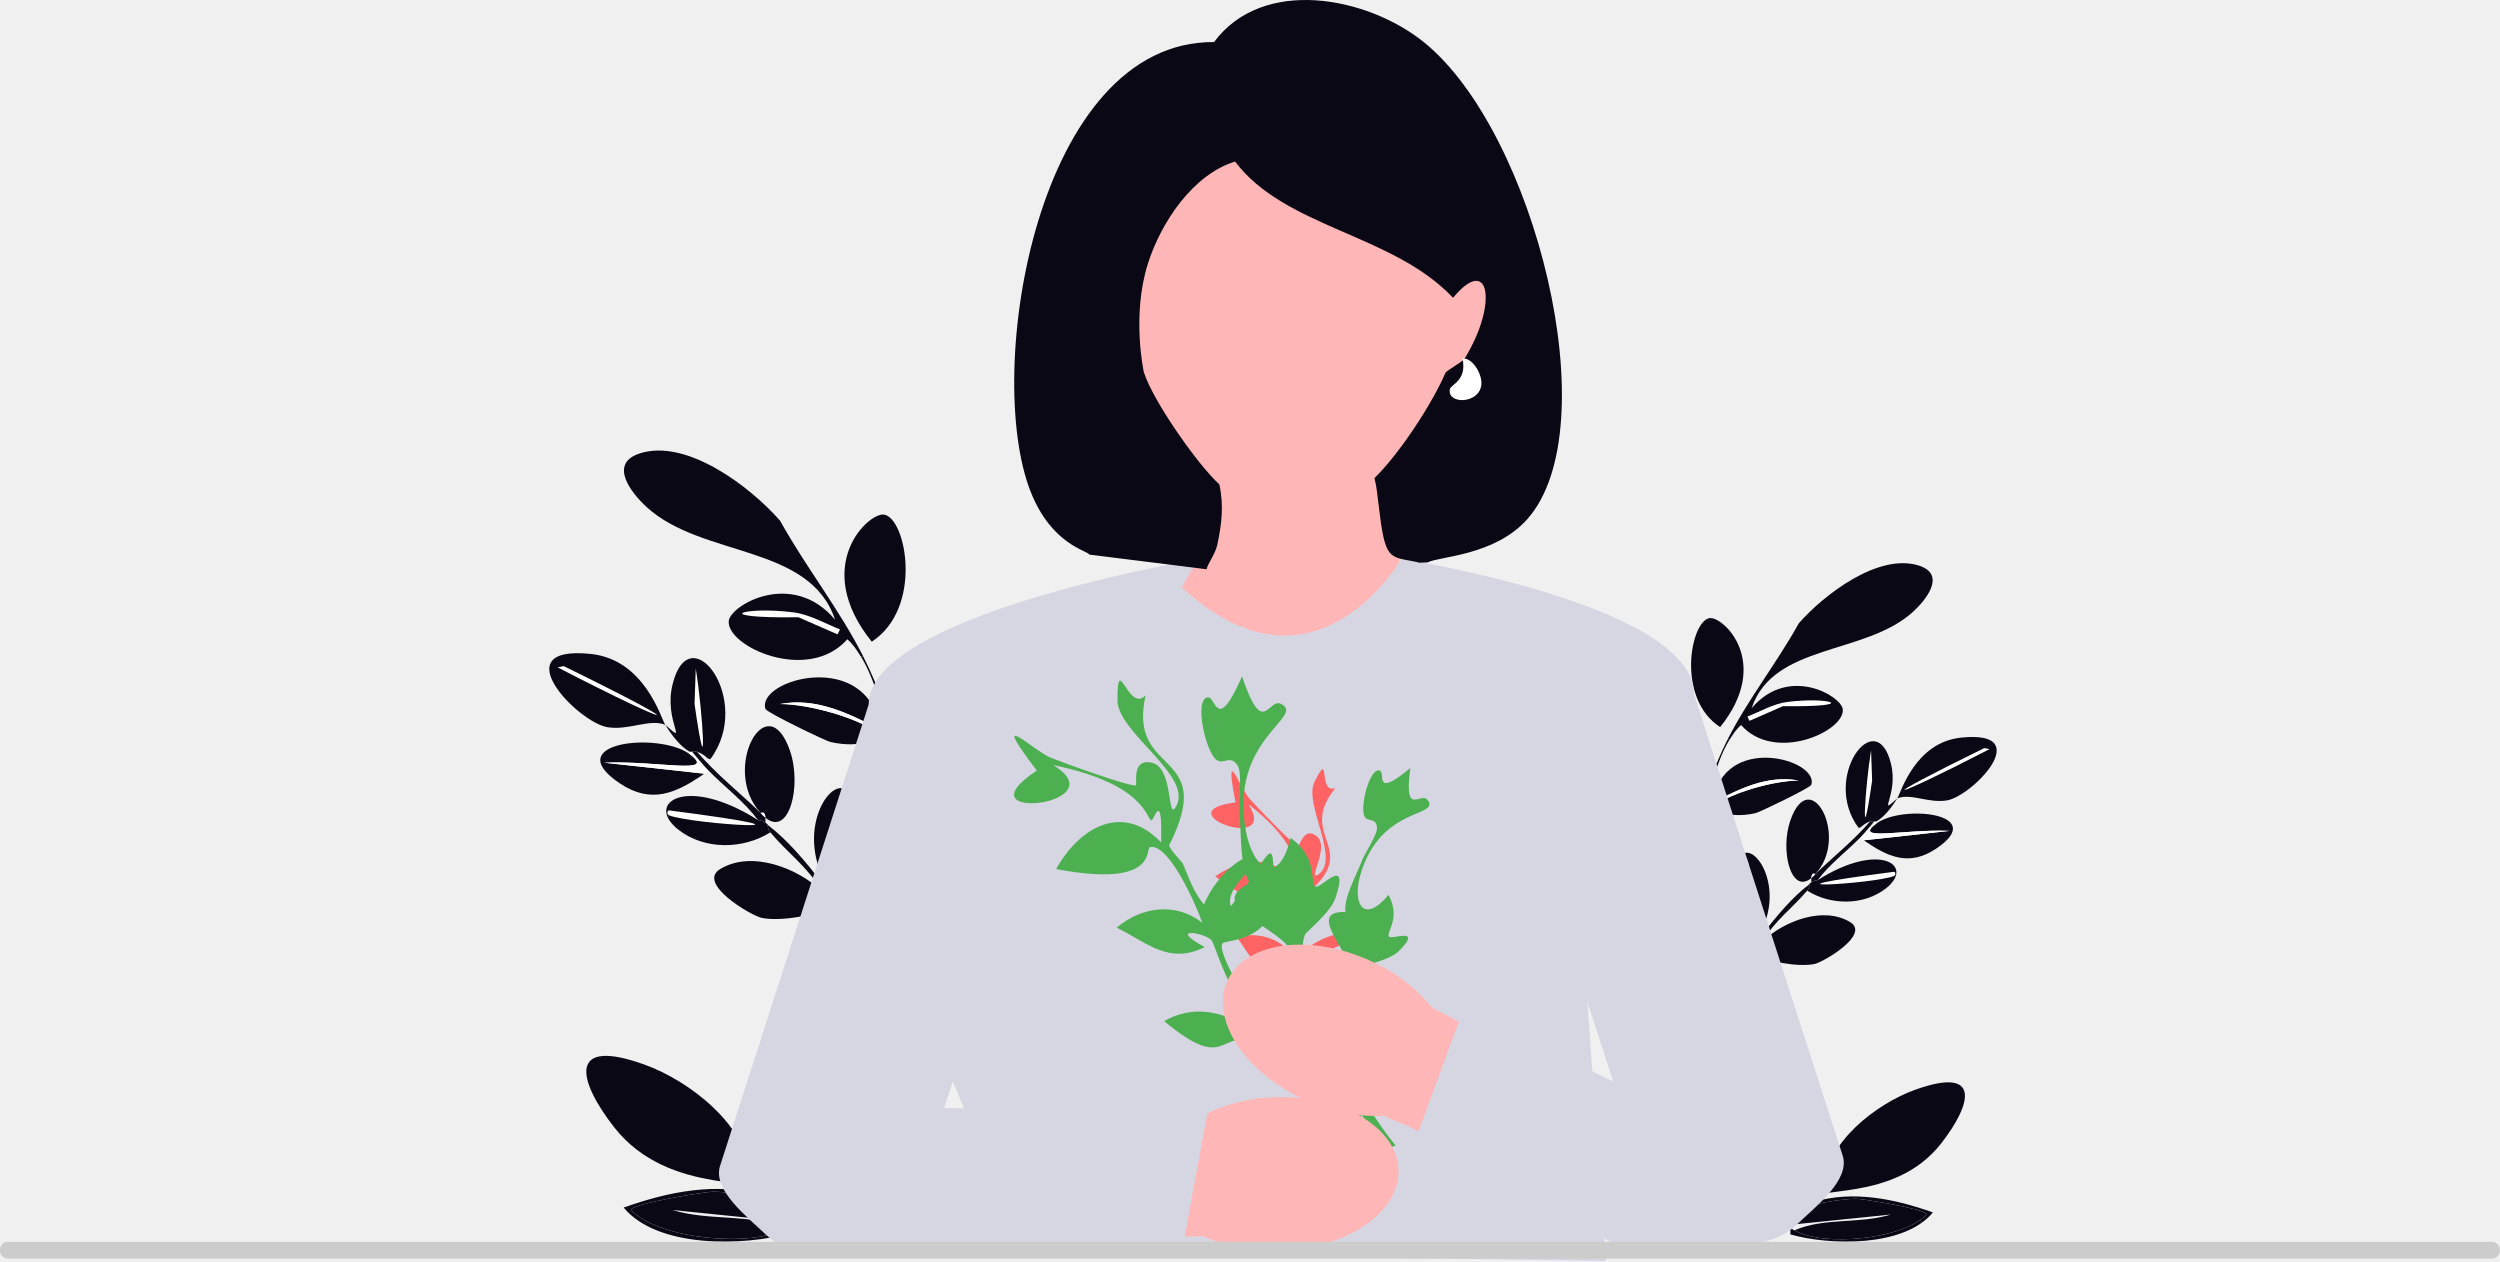
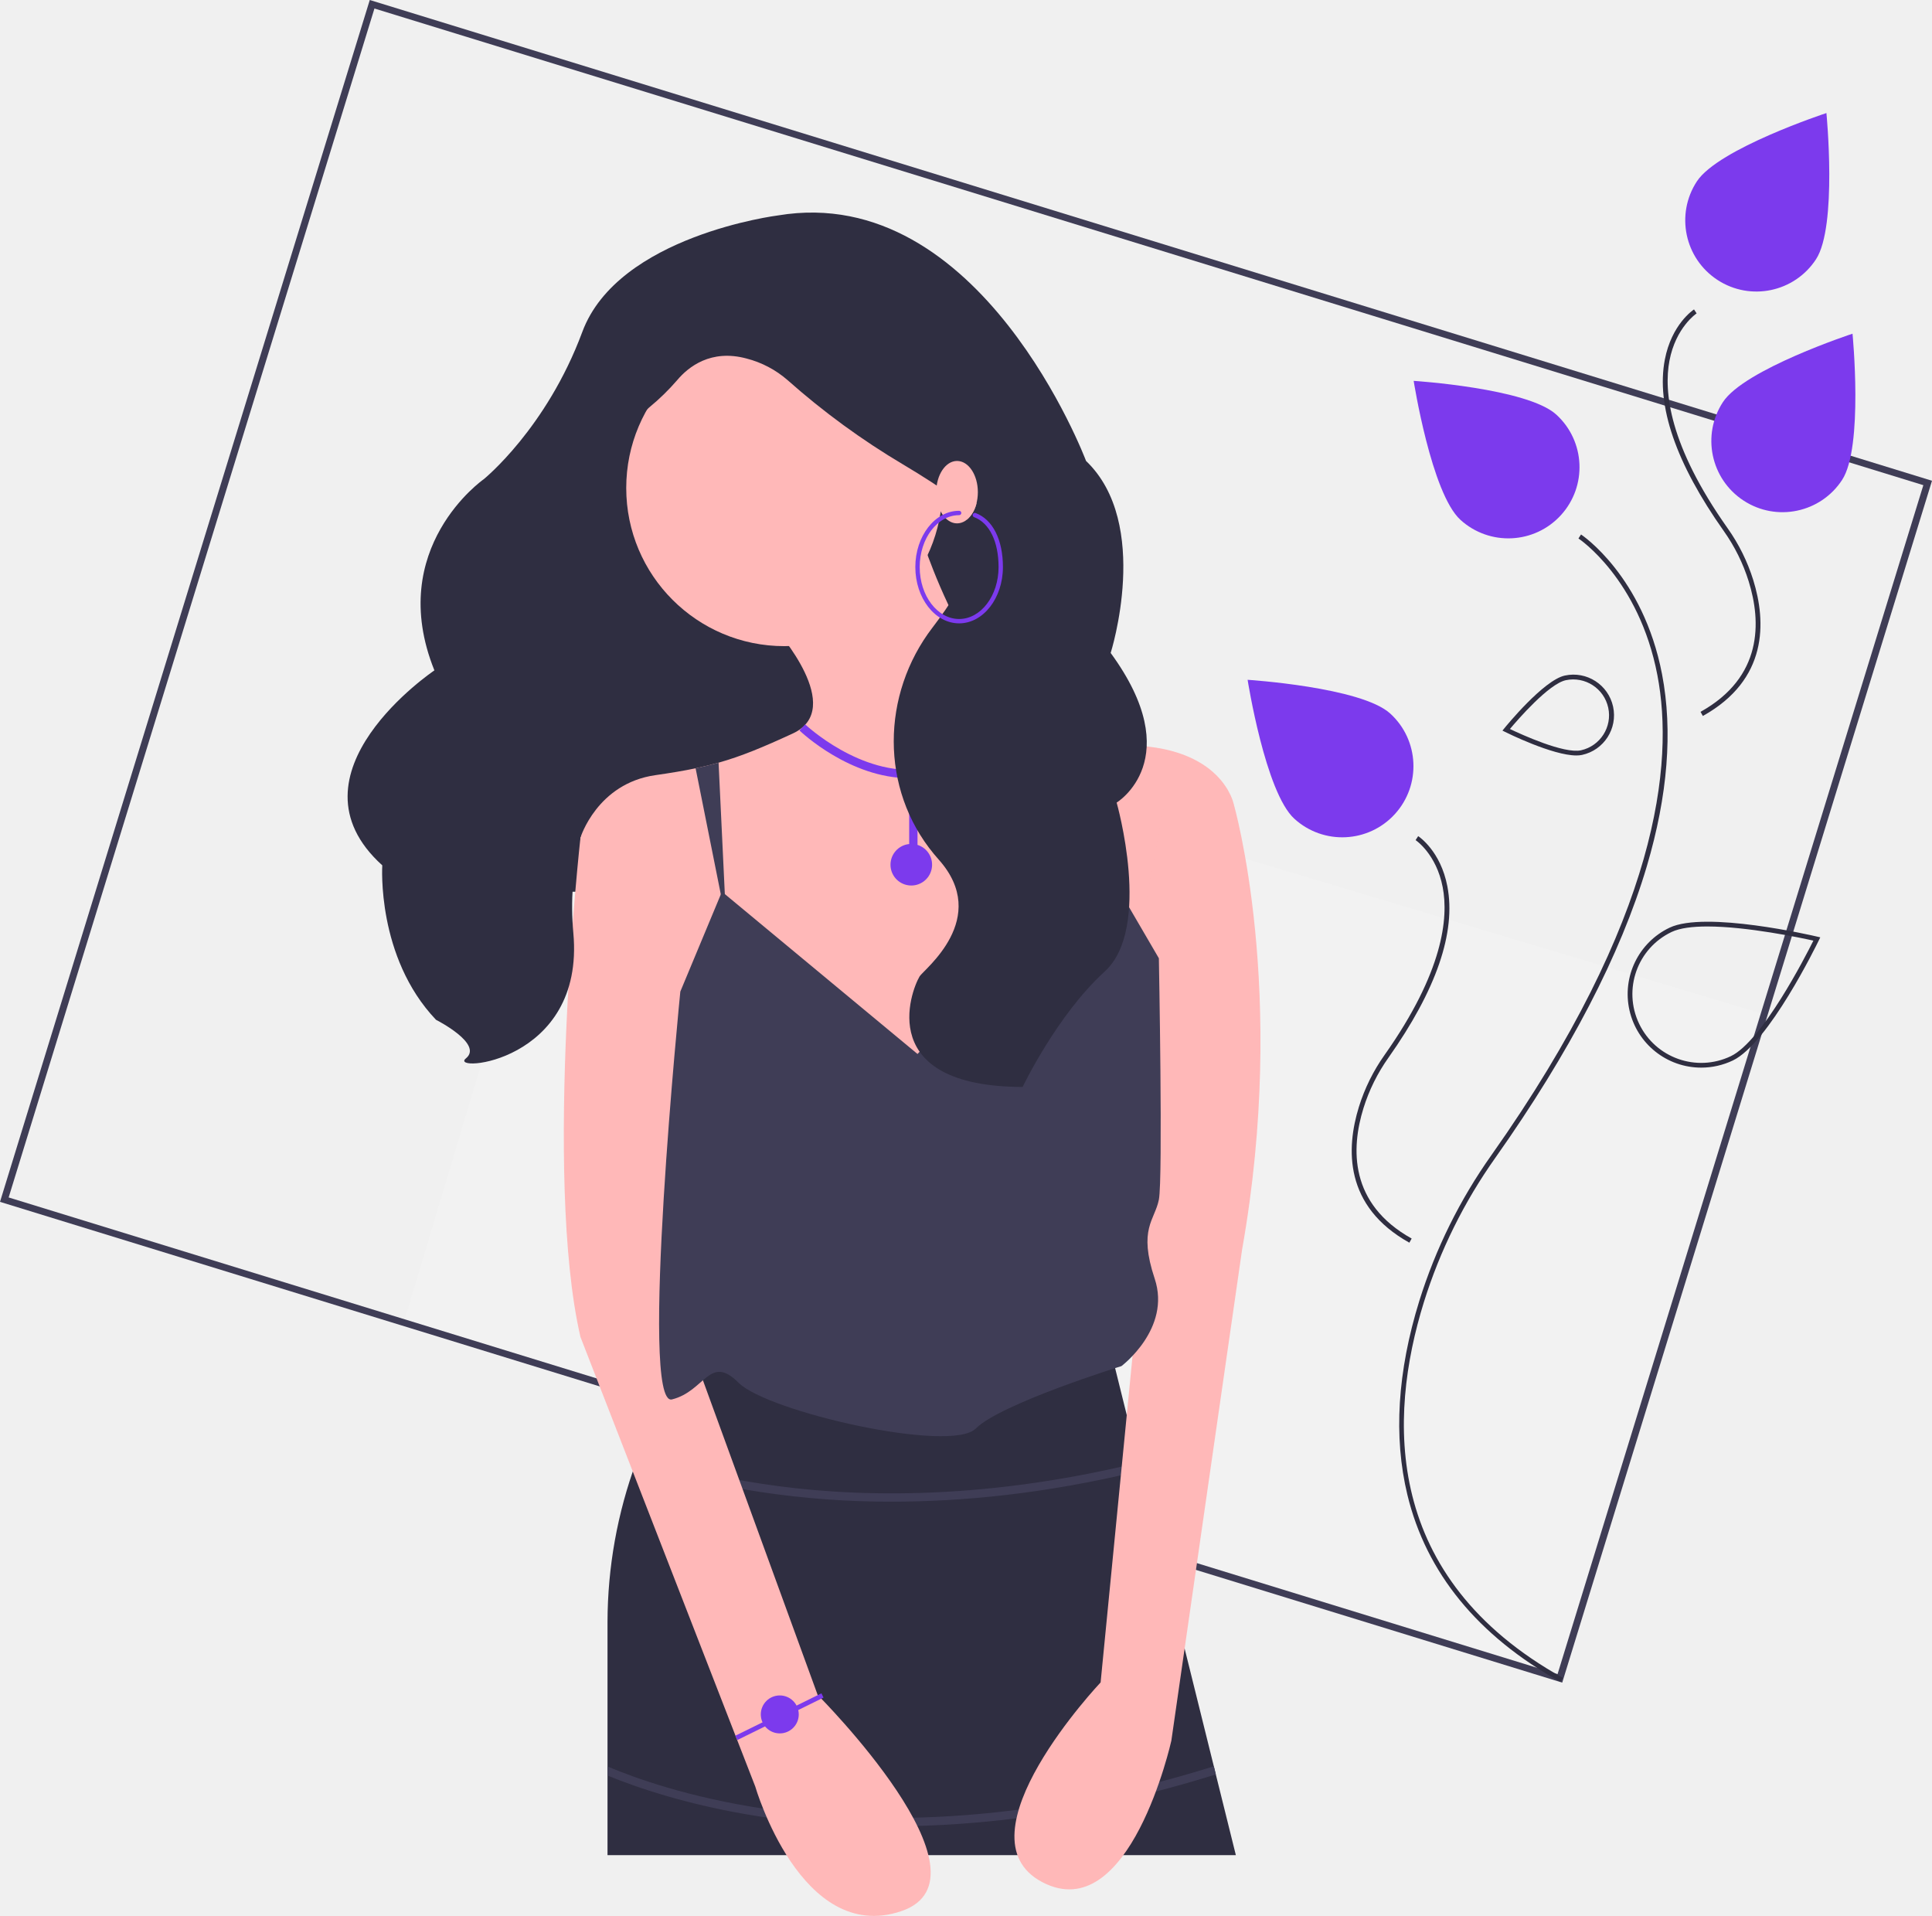
- <svg xmlns="http://www.w3.org/2000/svg" width="810.293" height="408.751" viewBox="0 0 810.293 408.751" role="img" artist="Katerina Limpitsouni" source="https://undraw.co/">
-   <path d="M554.131,200.341c4.345-.624,20.29,14.305,3.397,35.331-14.368-9.359-9.588-34.443-3.397-35.331Z" fill="#090814" />
-   <path d="M552.432,264.888c.124-.179-.776-.66,2.718-3.397,5.956-4.666,19.981-8.497,27.857-8.493-10.115-1.911-19.233,2.697-27.857,7.134,3.242-22.762,34.509-14.034,31.934-5.775-.301.965-16.683,8.868-18.005,9.173-9.821,2.259-11.92-2.312-16.646,1.359Z" fill="#090814" />
-   <path d="M568.059,309.052c.176-.206.312-1.144,3.397-4.077,6.72-6.39,19.465-11.39,28.197-6.115,6.703,4.049-8.806,13.056-11.551,13.589-5.432,1.056-15.009-.666-20.044-3.397Z" fill="#090814" />
-   <path d="M588.443,283.233c-.27.261-1.15-.89-1.359,1.359-6.57,5.468-10.208-8.895-6.794-18.685,6.406-18.37,19.234,5.296,8.153,17.326Z" fill="#090814" />
-   <path d="M604.07,272.362l27.857-3.058c-14.688-.652-31.761,3.571-23.781-2.378,8.413-6.271,36.586-3.343,19.364,8.153-8.759,5.847-15.645,2.672-23.441-2.718Z" fill="#090814" />
-   <path d="M560.586,239.749c-4.197,6.571-6.455,17.509-9.512,24.8l1.359.34c-4.16,5.984-7.037,17.451-8.153,24.8l13.249,31.594c8.408-10.593,18.21-26.567,28.877-34.652.124.717-.26,1.535-.679,2.038-4.599,5.527-10.704,9.885-14.268,16.307-3.085,2.933-3.222,3.87-3.397,4.077-1.22,1.433-9.367,12.447-9.512,13.249-.23,1.269,4.367,15.4,6.115,15.967-.952.875-1.623.789-1.359,2.038-5.298-16.692-22.207-57.636-29.896-75.419.437.049,1.009-.099,1.359,0l8.493,21.063c2.108-7.37,4.499-9.346,1.019-13.589h.679c3.471,4.395,5.829-14.648,14.948-32.614h.679Z" fill="#090814" />
-   <path d="M608.147,266.927c-7.981,5.949,9.092,1.726,23.781,2.378l-27.857,3.058c-.352-.244-.919-.57-1.359-.679,1.646-1.655,3.235-3.649,4.756-5.436.188-.089.508.094.679,0v.679Z" fill="#fff" />
-   <path d="M607.467,266.247c-1.522,1.787-3.11,3.781-4.756,5.436-4.472,4.497-9.756,8.478-13.589,13.589-.091.058-1.064-.014-2.038.679.019-.447-.041-.915,0-1.359.623-.519.837-.793,1.359-1.359,5.869-5.662,12.341-10.764,17.666-16.986.356-.12,1.101.122,1.359,0Z" fill="#090814" />
-   <path d="M555.15,261.491v-1.359c8.624-4.437,17.742-9.045,27.857-7.134-7.876-.004-21.901,3.827-27.857,8.493Z" fill="#fff" />
-   <path d="M544.279,272.362c3.48,4.243,1.089,6.219-1.019,13.589l-8.493-21.063c.582.164,9.129,7.006,9.512,7.474Z" fill="#fff" />
-   <path d="M560.586,239.749h-.679c6.675-13.15,15.953-24.815,23.101-37.709,8.269-9.434,26.014-22.977,39.068-18.685,8.719,2.867,2.287,11.011-2.038,14.948-15.479,14.089-45.305,10.204-52.317,31.255,11.906-14.108,29.11-4.001,29.556.34.728,7.092-22.06,17.474-32.953,5.096-1.572,1.319-2.657,3.065-3.737,4.756Z" fill="#090814" />
-   <path d="M579.27,227.519c14.019-1.798,23.947,1.706-1.359,1.359l-10.871,4.756-.679-1.359c4.083-1.653,8.477-4.188,12.91-4.756Z" fill="#fff" />
-   <path d="M614.941,258.773c1.205-1.927,5.75-18.164,20.723-19.704,24.505-2.521,3.481,19.129-4.756,20.383-5.969.909-11.631-2.438-15.967-.679Z" fill="#090814" />
-   <path d="M643.138,242.467l1.699.34c-33.354,17.251-39.394,18.112-1.699-.34Z" fill="#fff" />
-   <path d="M565.681,276.439c5.387-1.208,14.684,17.027,0,32.614-13.432-11.569-4.642-31.573,0-32.614Z" fill="#090814" />
-   <path d="M566.361,278.477c2.141,8.326.58,19.383-.679,27.857l.679-27.857Z" fill="#fff" />
-   <path d="M614.941,258.773c-1.616,2.584-4.116,6.013-6.794,7.474-.172.094-.492-.089-.679,0-.258.122-1.003-.12-1.359,0-2.444.822-2.945,2.328-3.737,2.038-12.131-16.311,5.762-40.261,10.531-20.723,2.504,10.256-4.765,17.283,2.038,11.211Z" fill="#090814" />
-   <path d="M606.448,243.146l.34,9.852c-3.801,26.409-2.3,2.048-.34-9.852Z" fill="#fff" />
-   <path d="M588.443,283.233c-.521.566-.736.84-1.359,1.359.209-2.249,1.089-1.098,1.359-1.359Z" fill="#fff" />
-   <path d="M585.725,288.669c.419-.504.803-1.321.679-2.038.038-.029-.038-.168.679-.679.974-.694,1.948-.622,2.038-.679,20.028-12.729,31.774-4.784,22.082,2.718-7.234,5.599-17.876,5.455-25.479.679Z" fill="#090814" />
-   <path d="M613.922,282.554c.545.227.548,1.126,0,1.359-5.996,2.548-50.829,5.204,0-1.359Z" fill="#fff" />
-   <path d="M585.725,391.266l-1.359-.34c.721-.984,1.302-.956,1.359-1.019-.092.173.051.837,0,1.359Z" fill="#fff" />
-   <path d="M582.328,392.285c-.137.544-.145,2.056.34,2.378.428-.575,2.851-3.3,3.058-3.397,2.972-1.397,12.329-2.746,15.967-2.718,2.045.016,22.831,3.355,22.762,5.096-7.746,8.155-33.779,10.545-42.805,5.096,9.754-4.192,21.058-1.952,31.255-5.096l-33.293,3.397" fill="#090814" />
-   <path d="M585.725,389.907c-.057.063-.638.035-1.359,1.019l1.359.34c-.207.097-2.629,2.822-3.058,3.397-.485-.322-.477-1.834-.34-2.378" fill="#555758" />
-   <path d="M580.289,400.099v-1.699c.436-.813.831.566,1.359.34,9.026,5.449,35.06,3.059,42.805-5.096.069-1.741-20.717-5.08-22.762-5.096-3.638-.028-12.995,1.321-15.967,2.718.051-.522-.092-1.186,0-1.359,1.59-1.762,3.963-3.14,5.436-5.096.575-14.42,16.919-27.046,29.556-31.594,21.544-7.754,18.471,4.508,8.493,17.326-15.535,19.957-43.43,13.046-41.446,19.025,12.826-3.801,26.349-1.01,38.729,3.397-9.362,11.34-33.379,10.765-46.202,7.134Z" fill="#090814" />
-   <path d="M628.191,351.858c9.985-1.252,9.087,3.513,3.058,13.929-5.376,9.287-18.247,17.597-28.877,18.685-15.844,1.621,3.266-4.165,14.268-12.23,16.417-14.04-19.247,11.093-22.422,12.23-5.883,2.107,1.746-13.1,8.153-19.025,4.13-3.819,20.684-12.945,25.819-13.589Z" fill="#090814" />
-   <path d="M286.512,166.788c-5.066-.727-23.658,16.68-3.961,41.197,16.753-10.913,11.18-40.161,3.961-41.197Z" fill="#090814" />
-   <path d="M288.492,242.053c-.145-.208.905-.77-3.169-3.961-6.945-5.441-23.298-9.908-32.483-9.903,11.794-2.228,22.426,3.145,32.483,8.319-3.78-26.541-40.238-16.365-37.236-6.734.351,1.125,19.453,10.341,20.995,10.695,11.452,2.634,13.9-2.696,19.41,1.585Z" fill="#090814" />
-   <path d="M270.271,293.549c-.205-.24-.364-1.333-3.961-4.754-7.836-7.451-22.697-13.281-32.879-7.13-7.816,4.721,10.268,15.223,13.468,15.845,6.334,1.231,17.501-.776,23.372-3.961Z" fill="#090814" />
-   <path d="M246.503,263.444c.315.304,1.341-1.038,1.585,1.585,7.661,6.376,11.903-10.371,7.923-21.787-7.469-21.42-22.428,6.176-9.507,20.203Z" fill="#090814" />
-   <path d="M228.281,250.767l-32.483-3.565c17.127-.761,37.035,4.164,27.729-2.773-9.809-7.313-42.661-3.898-22.579,9.507,10.213,6.817,18.242,3.116,27.333-3.169Z" fill="#090814" />
-   <path d="M278.985,212.739c4.894,7.662,7.527,20.416,11.092,28.917l-1.585.396c4.851,6.978,8.206,20.348,9.507,28.917l-15.449,36.84c-9.804-12.352-21.233-30.978-33.671-40.405-.144.836.304,1.79.792,2.377,5.363,6.445,12.481,11.526,16.637,19.014,3.597,3.42,3.757,4.513,3.961,4.754,1.423,1.671,10.922,14.513,11.092,15.449.268,1.48-5.092,17.956-7.13,18.618,1.11,1.02,1.892.92,1.585,2.377,6.178-19.463,25.894-67.206,34.859-87.941-.509.057-1.176-.115-1.585,0l-9.903,24.56c-2.458-8.593-5.246-10.897-1.188-15.845h-.792c-4.047,5.125-6.797-17.08-17.43-38.028h-.792Z" fill="#090814" />
-   <path d="M223.527,244.429c9.306,6.937-10.602,2.012-27.729,2.773l32.483,3.565c.411-.284,1.071-.664,1.585-.792-1.919-1.93-3.772-4.254-5.546-6.338-.219-.104-.592.109-.792,0v.792Z" fill="#fff" />
-   <path d="M224.32,243.637c1.774,2.084,3.627,4.408,5.546,6.338,5.214,5.243,11.376,9.886,15.845,15.845.106.067,1.241-.017,2.377.792-.022-.522.048-1.067,0-1.585-.727-.605-.977-.925-1.585-1.585-6.843-6.602-14.389-12.551-20.599-19.806-.415-.14-1.284.143-1.585,0Z" fill="#090814" />
-   <path d="M285.323,238.091v-1.585c-10.056-5.174-20.688-10.547-32.483-8.319,9.184-.005,25.538,4.463,32.483,9.903Z" fill="#fff" />
-   <path d="M298,250.767c-4.057,4.948-1.269,7.252,1.188,15.845l9.903-24.56c-.679.191-10.644,8.169-11.092,8.715Z" fill="#fff" />
-   <path d="M278.985,212.739h.792c-7.783-15.333-18.602-28.935-26.937-43.97-9.642-11-30.333-26.792-45.555-21.787-10.166,3.343-2.666,12.84,2.377,17.43,18.049,16.428,52.827,11.898,61.004,36.444-13.883-16.45-33.943-4.666-34.463.396-.849,8.27,25.722,20.376,38.424,5.942,1.833,1.538,3.098,3.573,4.357,5.546Z" fill="#090814" />
-   <path d="M257.198,198.479c-16.347-2.097-27.923,1.989,1.585,1.585l12.676,5.546.792-1.585c-4.761-1.927-9.884-4.883-15.053-5.546Z" fill="#fff" />
-   <path d="M215.605,234.922c-1.405-2.247-6.705-21.18-24.164-22.975-28.574-2.939-4.059,22.305,5.546,23.768,6.96,1.06,13.562-2.842,18.618-.792Z" fill="#090814" />
-   <path d="M182.726,215.908l-1.981.396c38.892,20.115,45.935,21.119,1.981-.396Z" fill="#fff" />
-   <path d="M273.043,255.521c-6.281-1.408-17.122,19.854,0,38.028,15.662-13.49,5.413-36.815,0-38.028Z" fill="#090814" />
-   <path d="M272.251,257.898c-2.496,9.708-.676,22.601.792,32.483l-.792-32.483Z" fill="#fff" />
-   <path d="M215.605,234.922c1.884,3.013,4.799,7.011,7.923,8.715.2.109.573-.104.792,0,.301.143,1.169-.14,1.585,0,2.849.959,3.434,2.715,4.357,2.377,14.145-19.02-6.718-46.945-12.28-24.164-2.919,11.959,5.556,20.153-2.377,13.072Z" fill="#090814" />
-   <path d="M225.508,216.7l-.396,11.488c4.433,30.794,2.681,2.388.396-11.488Z" fill="#fff" />
-   <path d="M246.503,263.444c.608.66.858.98,1.585,1.585-.244-2.622-1.27-1.281-1.585-1.585Z" fill="#fff" />
-   <path d="M249.672,269.782c-.489-.587-.936-1.541-.792-2.377-.045-.034.045-.196-.792-.792-1.136-.809-2.271-.725-2.377-.792-23.353-14.843-37.049-5.578-25.748,3.169,8.435,6.529,20.844,6.361,29.71.792Z" fill="#090814" />
-   <path d="M216.793,262.651c-.636.265-.639,1.313,0,1.585,6.991,2.971,59.268,6.068,0-1.585Z" fill="#fff" />
-   <path d="M249.672,389.412l1.585-.396c-.84-1.147-1.518-1.115-1.585-1.188.107.202-.059.976,0,1.585Z" fill="#fff" />
-   <path d="M253.633,390.601c.16.635.169,2.397-.396,2.773-.5-.67-3.324-3.848-3.565-3.961-3.466-1.629-14.376-3.202-18.618-3.169-2.384.018-26.621,3.912-26.541,5.942,9.032,9.509,39.387,12.296,49.912,5.942-11.374-4.888-24.554-2.276-36.444-5.942l38.821,3.961" fill="#090814" />
-   <path d="M249.672,387.828c.066.074.744.041,1.585,1.188l-1.585.396c.241.113,3.066,3.291,3.565,3.961.565-.376.556-2.138.396-2.773" fill="#555758" />
-   <path d="M256.01,399.712v-1.981c-.508-.948-.969.66-1.585.396-10.525,6.354-40.881,3.567-49.912-5.942-.081-2.03,24.157-5.924,26.541-5.942,4.242-.032,15.152,1.54,18.618,3.169-.059-.608.107-1.383,0-1.585-1.854-2.055-4.621-3.662-6.338-5.942-.67-16.814-19.728-31.537-34.463-36.84-25.121-9.041-21.538,5.256-9.903,20.203,18.114,23.27,50.641,15.212,48.328,22.183-14.956-4.432-30.723-1.178-45.159,3.961,10.917,13.222,38.921,12.553,53.873,8.319Z" fill="#090814" />
-   <path d="M200.156,343.462c-11.643-1.46-10.596,4.097-3.565,16.241,6.269,10.828,21.277,20.519,33.671,21.787,18.475,1.89-3.808-4.857-16.637-14.261-19.143-16.371,22.443,12.935,26.144,14.261,6.86,2.457-2.036-15.275-9.507-22.183-4.815-4.453-24.118-15.094-30.106-15.845Z" fill="#090814" />
-   <path d="M343.135,110.426c-9.635-39.208,14.339-78.803,53.547-88.437,39.208-9.635,78.803,14.339,88.438,53.547,7.814,31.798-6.48,63.847-33.075,79.966l8.564,94.072-84.29-41.11s10.383-22.966,13.154-46.665c-22.281-8.006-40.264-26.656-46.337-51.372Z" fill="#ffb6b6" />
-   <path d="M454.144,181.189s-30.552,53.658-77.128,3.143l-86.449,122.215,41.276,99.369,188.634,2.834-8.24-115.962-58.093-111.599Z" fill="#d6d6e3" />
-   <path d="M379.6,196.084l8.807-14.894s-106.82,17.878-106.854,47.168l-48.157,149.476c-2.545,7.898,8.818,16.556,14.811,22.294l0.0 0c3.964,3.795,9.22,5.945,14.707,6.015l42.08.539,1.019-47.53,29.431-90.286,44.156-72.781Z" fill="#d6d6e3" />
-   <path d="M451.039,192.801l2.584-11.751s95.428,14.734,95.462,44.025l48.157,149.476c2.545,7.898-8.818,16.556-14.811,22.294l-0.0 0c-3.964,3.795-9.22,5.945-14.707,6.015l-42.08.539-1.019-47.53-29.431-90.286-44.156-72.781Z" fill="#d6d6e3" />
-   <path d="M460.016,182.389c-.255-.094-.568-.18-.946-.257-9.079-1.843-10.075-.332-12.23-18.345-.346-2.895-.619-6.006-1.359-8.833,7.955-7.721,18.603-23.838,23.101-34.312,1.188-.945,5.248-3.465,5.436-3.737,0,0,0,.077.679-.679,10.893-17.646,8.167-34.092-3.737-19.704-19.578-20.762-54.337-22.571-70.663-44.164-13.749,4.277-23.962,19.735-28.197,32.953-5.43,16.949-1.359,35.331-1.359,35.331,3.047,9.532,17.689,30.233,24.46,36.35,1.541,6.946.724,13.153-.679,19.704-.613,2.864-3.505,6.741-3.397,7.814l-38.049-4.756c-.553-1.326-12.208-3.107-19.025-20.383-15.416-39.072,2.098-146.136,59.452-145.742,15.817-21.33,49.643-14.714,67.945,0,36.06,28.992,59.957,124.763,33.633,154.574-10.637,12.046-28.985,12.124-32.3,14.083l-2.764.103Z" fill="#090814" />
-   <path d="M474.697,116.225c2.952.331,5.785,5.316,5.436,8.493-.699,6.357-11.287,6.387-10.192,1.359.309-1.417,5.625-2.769,4.077-9.852" fill="#fff" />
-   <path d="M422.516,296.74c-.235,3.88-.794,7.606.174,11.479,6.965-6.272,18.557-7.566,15.44-3.398-.6.803-9.219,2.406-9.657,6.697,15.19-6.987,19.67-14.598,8.511,5.856-6.605,5.297-13.561.898-14.533,1.498-3.159,1.949.647,32.268,2.668,30.883.906-16.796,1.326,22.58,8.859,28.813,2.388,1.976-1.317-8.982,2.309-4.461.443.552.72,5.6.666,6.688-.013.268-1.5-.679-1.153,4.295-3.026-4.191-4.888-9.133-7.278-13.703-.902-5.561-5.377-22.335-8.444-25.923-7.872-9.209-10.52,3.585-19.089-15.84,15.256-.776,19.457,15.776,20.987,14.682-4.363-12.874-1.081-26.207-1.591-27.498-1.033-2.616-8.248-7.654-2.229.91-9.912-.046-12.157-7.157-17.353-14.025,7.793-1.911,15.934.804,19.496,8.407.581-4.401,1.411-21.486-3.239-22.542-1.304-.296-2.612,10.073-23.21-5.514,9.798-6.745,22.18-7.425,26.183,5.677,6.332-11.911.765-5.623.326-5.946-1.164-.854,2.9-8.522-15.709-23.11,10.28,16.196-27.828,2.314-4.212-.575-3.784-19.867,1.329-4.941,4.541-1.242,1.718,1.979,14.672,15.546,15.785,15.43.433-.045,1.931-6.558,6.026-3.226,4.406,3.587-3.446,15.077.588,12.304,7.114-4.89-4.87-22.758-1.345-29.893,5.499-11.135.883,4.033,6.773,1.976-13.223,16.291,10.357,19.672-11.367,35.849-.084,1.69,1.095,5.172,1.078,5.449Z" fill="#ff6363" />
-   <path d="M453.529,308.139c-2.416,2.462-7.553,3.703-10.814,4.798-9.043,7.908-6.15,45.027-3.34,56.818-2.124-.09-2.348-.828-2.478-.824l-1.908-11.229.257,12.057c-.977.281-1.102.145-1.156.166-.266-4.969-1.194-8.919-.837-14.038.216-3.098,2.168-1.994,2.227-2.975.083-1.37-.911-9.092-.508-15.855.298-5.007,2.993-20.156,2.624-22.794-.937-6.705-13.993-19.112-1.502-18.662-.662-4.531,3.411-11.597,5.519-17.016.882-2.267,4.958-8.252,4.699-10.409-.402-3.35-2.991-1.597-4.049-3.548-1.57-2.895,1.619-15.966,4.943-14.869,1.964.649-2.232,9.284,9.909-.834-2.241,16.307,3.446,7.48,5.624,10.401,4.182,5.607-15.473,1.859-21.864,24.379-2.582,9.096,1.012,16.045,9.172,6.351,4.148,7.689-.948,12.148.176,13.543.848,1.053,11.048-3.349,3.307,4.539Z" fill="#4CAF50" />
-   <path d="M383.346,279.826c1.99,4.686,3.511,9.383,6.908,13.357,4.503-11.421,17.34-19.709,16.119-13.001-.235,1.292-9.404,8.205-7.412,13.491,13.73-17.063,14.538-28.604,13.399,1.897-4.651,10.068-15.375,8.972-16.165,10.244-2.565,4.13,19.604,37.457,21.163,34.653-8.746-20.223,14.741,25.701,27.215,28.611,3.954.922-6.79-9.762.102-6.579.841.389,4.114,6.145,4.687,7.453.141.322-2.155.08,1.157,5.709-5.996-3.146-11.065-7.853-16.536-11.816-4.306-5.994-19.347-23.048-25.04-25.464-14.608-6.201-10.241,10.346-31.633-7.425,17.435-9.82,32.027,7.135,33.182,4.959-12.634-12.548-16.573-30.097-17.924-31.313-2.739-2.464-14.141-4.158-2.082,2.369-11.649,5.735-18.434-1.292-28.537-6.31,8.022-6.792,19.152-8.363,27.769-1.527-1.889-5.5-10.893-26.017-16.962-24.539-1.702.414,2.82,13.336-30.434,7.089,7.549-13.63,21.671-21.658,34.015-8.634.468-17.663-2.386-7.04-3.091-7.162-1.863-.322-1.577-11.685-31.915-17.923,21.512,12.986-31.277,18.965-5.274,1.786-16.039-21.085-1.327-6.569,4.599-4.109,3.17,1.316,26.282,9.659,27.52,8.873.481-.306-1.566-8.818,5.182-7.301,7.261,1.632,4.764,19.69,7.875,14.083,5.485-9.888-19-23.84-19.035-34.264-.055-16.268,3.391,4.213,9.096-1.638-5.99,26.824,23.632,17.018,7.607,48.672.888,2.03,4.304,5.425,4.446,5.76Z" fill="#4CAF50" />
-   <path d="M432.946,290.767c-1.395,4.297-6.693,8.752-9.878,11.942-5.985,14.554,19.085,56.387,29.265,68.571-2.542,1.135-3.236.4-3.387.481l-8.796-12.052,7.343,13.986c-.982.9-1.207.813-1.258.87-3.214-5.671-6.609-9.76-9.18-15.971-1.556-3.758,1.377-3.604.874-4.789-.702-1.655-6.377-10.129-9.855-18.294-2.575-6.045-8.262-25.381-10.235-28.259-5.014-7.314-27.568-14.238-12.659-21.005-3.422-4.926-2.773-15.59-3.466-23.175-.29-3.173.994-12.571-.569-14.949-2.428-3.693-4.44-.125-6.82-1.795-3.532-2.477-7.425-19.667-2.888-20.32,2.682-.386,2.805,12.19,11.132-6.764,6.895,20.429,8.409,6.758,12.668,8.911,8.178,4.133-17.056,11.216-11.399,41.353,2.285,12.173,10.556,18.222,14.463,2.091,9.354,6.593,5.982,14.797,8.116,15.777,1.609.739,10.999-10.379,6.528,3.391Z" fill="#4CAF50" />
-   <path id="uuid-cd2f3503-1b70-48f0-8b24-d48db1dd7685-1183" d="M413.214,355.626c-8.64.211-17.105,2.485-24.687,6.632l-90.316-2.274.167,43.013,91.601-2.323c7.872,3.567,16.484,5.197,25.115,4.754,21.624-.817,38.711-12.63,38.189-26.378-.522-13.748-18.464-24.226-40.075-23.419h0l.005-.006Z" fill="#ffb6b6" />
-   <path id="uuid-e52c52bf-1185-45d8-97aa-5b0ade7c6c81-1184" d="M443.685,311.199c7.94,3.414,14.949,8.677,20.441,15.35l80.215,42.677-11.727,28.707-84.145-36.274c-8.634.378-17.233-1.316-25.078-4.942-19.764-8.813-31.222-26.14-25.617-38.704,5.605-12.564,26.159-15.606,45.914-6.808h0l-.003-.007Z" fill="#ffb6b6" />
-   <polygon points="264.578 355.468 306.014 359.151 391.465 360.054 383.131 405.354 269.164 405.917 264.578 355.468" fill="#d6d6e3" />
-   <polygon points="557.302 379.857 548.844 363.062 474.332 327.075 459.11 368.493 527.829 405.705 557.302 379.857" fill="#d6d6e3" />
-   <path id="uuid-635a66d3-e949-4d8e-a57c-285e0da9cd11-1185" d="M.006,405.222c-.099,1.402.952,2.621,2.353,2.729h805.536c1.507-.196,2.57-1.576,2.374-3.083-.161-1.239-1.136-2.213-2.374-2.374H2.359c-1.401.108-2.452,1.327-2.353,2.729Z" fill="#ccc" />
+ <svg xmlns="http://www.w3.org/2000/svg" width="885.479" height="878" viewBox="0 0 885.479 878" role="img" artist="Katerina Limpitsouni" source="https://undraw.co/">
+   <rect x="375.477" y="388.933" width="554.512" height="316.398" transform="matrix(0.9579, 0.28711, -0.28711, 0.9579, 27.30648, -175.3695)" fill="#f2f2f2" />
+   <path d="M873.266,782.089,157.261,561.774,326.734,11l716.006,220.315ZM161.225,559.752,871.124,778.188l167.651-544.851L328.876,14.901Z" transform="translate(-157.2606 -11)" fill="#3f3d56" />
+   <rect x="258.087" y="184.269" width="197.715" height="224.382" fill="#2f2e41" />
+   <path d="M723.679,861.143H435.695V754.341a213.733,213.733,0,0,1,13.178-73.484c.439-1.202.877-2.384,1.335-3.566,12.759-33.166,29.351-52.638,29.351-52.638,116.338,64.844,186.903,5.722,186.903,5.722l12.626,50.922.915,3.7,33.585,135.448.915,3.719Z" transform="translate(-157.2606 -11)" fill="#2f2e41" />
+   <path d="M680.005,684.996c-43.331,10.547-81.722,14.17-114.087,14.17a397.596,397.596,0,0,1-60.191-4.444,324.327,324.327,0,0,1-56.853-13.865c.439-1.202.877-2.384,1.335-3.566a319.109,319.109,0,0,0,56.319,13.694c39.345,6.027,98.696,8.277,172.561-9.688Z" transform="translate(-157.2606 -11)" fill="#3f3d56" />
+   <path d="M714.505,824.162c-57.616,18.023-107.889,23.763-148.588,23.763a397.597,397.597,0,0,1-60.191-4.444c-32.765-5.054-56.662-13.312-70.031-18.824v-4.139c12.797,5.416,36.999,14.037,70.833,19.224,45.295,6.942,117.12,8.868,207.062-19.301Z" transform="translate(-157.2606 -11)" fill="#3f3d56" />
+   <path d="M722.725,379.581,682.121,449.688v.019l-1.354,2.346L587.316,535.969,472.885,457.775,423.299,394.838s7.629-24.793,34.329-28.608c7.037-1.011,13.007-2.003,18.442-3.147,3.7-.782,7.152-1.621,10.528-2.575,10.47-2.956,20.14-6.98,33.967-13.35,24.793-11.443-7.629-47.679-7.629-47.679l66.751-41.958s29.638,96.312,81.608,95.454c.763,0,1.526-.038,2.308-.095,2.861-.21,5.588-.305,8.182-.324C717.595,352.251,722.725,379.581,722.725,379.581Z" transform="translate(-157.2606 -11)" fill="#ffb8b8" />
+   <path d="M490.05,432.981l-13.98-69.898c3.7-.782,7.152-1.621,10.528-2.575Z" transform="translate(-157.2606 -11)" fill="#3f3d56" />
+   <path d="M671.785,352.556,658.835,422.492l2.46-69.517c.763,0,1.526-.038,2.308-.095C666.464,352.67,669.191,352.575,671.785,352.556Z" transform="translate(-157.2606 -11)" fill="#3f3d56" />
+   <circle cx="359.49" cy="223.635" r="72.473" fill="#ffb8b8" />
+   <path d="M434.742,383.395,423.299,394.838s-17.165,154.481,0,228.861L503.4,829.674s20.979,72.473,66.751,57.215-38.144-99.173-38.144-99.173l-59.122-162.11V423.446Z" transform="translate(-157.2606 -11)" fill="#ffb8b8" />
+   <path d="M694.118,362.416l28.608,17.165s24.793,85.823,3.814,204.068l-32.422,225.047s-19.072,85.823-59.122,64.844,26.7-91.544,26.7-91.544L678.86,606.535l3.814-183.089Z" transform="translate(-157.2606 -11)" fill="#ffb8b8" />
+   <path d="M577.78,494.011l-89.637-74.38L469.071,465.404s-19.072,190.718-3.814,186.903,17.165-20.979,30.515-7.629,97.266,32.422,108.709,20.979,66.751-28.608,66.751-28.608,22.886-17.165,15.257-40.051,0-26.7,1.907-36.236,0-110.616,0-110.616l-26.7-45.772Z" transform="translate(-157.2606 -11)" fill="#3f3d56" />
+   <path d="M580.175,367.23c16.93-2.103,31.612-12.864,43.638-31.984l-3.23-2.03c-11.382,18.096-25.129,28.266-40.857,30.227-27.95,3.484-53.163-20.213-53.414-20.453l-2.634,2.759c1.002.957,23.238,21.865,50.235,21.865.017,0,.035-.002.052-.002v30.181a9.53,9.53,0,1,0,3.814.389V367.452C578.576,367.391,579.373,367.33,580.175,367.23Z" transform="translate(-157.2606 -11)" fill="#7C3AED" />
+   <path d="M513.89,109.715s-73.335,9.169-89.753,53.41-45.15,67.468-45.15,67.468S333.727,262.054,356.357,318.216c0,0-70.407,47.314-23.888,89.343,0,0-2.736,42.029,24.627,70.786,0,0,21.891,11.06,13.682,17.697s54.727,2.212,49.255-57.514,31.468-101.798,31.468-101.798-35.573-77.437-19.155-103.982c9.968-16.117,14.249-28.135,22.524-35.091a103.812,103.812,0,0,0,12.774-12.467c5.096-6.054,15.411-14.3,31.743-9.899a45.98,45.98,0,0,1,18.841,9.912,344.814,344.814,0,0,0,52.871,38.607c8.845,5.248,18.107,11.179,26.707,17.499,15.925,11.704,2.769,36.507-13.155,57.273-23.559,30.723-24.024,73.882.617,103.744q1.086,1.316,2.216,2.582c24.094,26.983-6.944,50.504-8.742,53.528-4.105,6.903-20.496,50.491,47.215,50.685,0,0,15.721-32.988,37.612-52.897s5.473-77.423,5.473-77.423,32.836-19.909-2.736-68.574c0,0,18.816-59.233-11.284-87.99C655.021,222.238,606.926,94.231,513.89,109.715Z" transform="translate(-157.2606 -11)" fill="#2f2e41" />
+   <ellipse cx="438.637" cy="225.542" rx="9.536" ry="14.304" fill="#ffb8b8" />
+   <path d="M596.852,296.665c-11.067,0-20.072-11.571-20.072-25.793,0-14.223,9.004-25.793,20.072-25.793a1,1,0,0,1,0,2c-9.965,0-18.072,10.674-18.072,23.793s8.107,23.793,18.072,23.793,18.072-10.673,18.072-23.793c0-11.697-4.193-20.253-11.219-22.888a1,1,0,0,1,.703-1.873c7.837,2.94,12.516,12.196,12.516,24.761C616.924,285.094,607.92,296.665,596.852,296.665Z" transform="translate(-157.2606 -11)" fill="#7C3AED" />
+   <path d="M604.924,241.168a14.165,14.165,0,0,1-4.638,8.077" transform="translate(-157.2606 -11)" fill="#ffb8b8" />
+   <rect x="492.477" y="796.602" width="44.008" height="2.175" transform="translate(-456.7131 298.3134) rotate(-26.21485)" fill="#7C3AED" />
+   <circle cx="357.388" cy="785.663" r="8.698" fill="#7C3AED" />
+   <path d="M872.462,781.784C834.538,760.642,810.929,731.779,802.29,695.995c-6.414-26.568-4.571-56.465,5.478-88.861a237.993,237.993,0,0,1,33.096-66.851c76.803-108.713,83.735-179.551,76.026-219.833-8.452-44.169-35.914-62.512-36.191-62.692l1.185-1.823c.283.184,28.469,18.954,37.125,64.019,4.99,25.98,2.642,55.604-6.978,88.049-11.973,40.379-35.32,85.307-69.391,133.536a235.835,235.835,0,0,0-32.795,66.239C793.364,660.91,791.032,733.899,873.521,779.885Z" transform="translate(-157.2606 -11)" fill="#2f2e41" />
+   <path d="M803.198,580.483c-29.898-16.666-29.066-43.079-23.103-62.302a84.468,84.468,0,0,1,11.747-23.73c26.906-38.086,29.338-62.826,26.64-76.875C815.552,402.321,806.151,396.058,806.057,395.996l1.185-1.823c.418.271,10.273,6.837,13.376,22.993,4.041,21.037-5.043,47.461-26.999,78.54a82.282,82.282,0,0,0-11.447,23.118c-5.725,18.455-6.54,43.803,22.084,59.76Z" transform="translate(-157.2606 -11)" fill="#2f2e41" />
+   <path d="M937.713,339.109,936.654,337.209c28.624-15.957,27.809-41.305,22.084-59.759a82.284,82.284,0,0,0-11.447-23.119c-21.956-31.078-31.039-57.503-26.999-78.54,3.103-16.156,12.958-22.722,13.376-22.993l1.187,1.822c-.095.063-9.543,6.408-12.444,21.667-2.668,14.041-.21,38.76,26.656,76.789a84.479,84.479,0,0,1,11.747,23.73C966.778,296.028,967.611,322.441,937.713,339.109Z" transform="translate(-157.2606 -11)" fill="#2f2e41" />
+   <path d="M1001.547,230.921a32.618,32.618,0,0,1-54.637-35.646c9.843-15.088,59.4-31.351,59.4-31.351S1011.39,215.834,1001.547,230.921Z" transform="translate(-157.2606 -11)" fill="#7C3AED" />
+   <path d="M989.587,129.804A32.618,32.618,0,0,1,934.95,94.159c9.843-15.088,59.4-31.351,59.4-31.351S999.43,114.717,989.587,129.804Z" transform="translate(-157.2606 -11)" fill="#7C3AED" />
+   <path d="M937.013,500.258a33.705,33.705,0,0,1-14.549-64.133c16.418-7.823,65.661,3.629,67.751,4.12l1.32.311-.59,1.221c-.934,1.931-23.07,47.384-39.489,55.206h0A33.501,33.501,0,0,1,937.013,500.258Zm2.743-64.683c-6.679,0-12.531.691-16.356,2.513a31.531,31.531,0,0,0,27.12,56.933c14.284-6.805,34.15-45.532,37.859-52.962C982.444,440.741,958.018,435.575,939.756,435.575Z" transform="translate(-157.2606 -11)" fill="#2f2e41" />
+   <path d="M870.543,200.994A32.618,32.618,0,1,1,826.588,249.199c-13.312-12.138-21.408-63.662-21.408-63.662S857.231,188.856,870.543,200.994Z" transform="translate(-157.2606 -11)" fill="#7C3AED" />
+   <path d="M794.433,337.991a32.618,32.618,0,0,1-43.955,48.206c-13.312-12.138-21.408-63.662-21.408-63.662S781.122,325.853,794.433,337.991Z" transform="translate(-157.2606 -11)" fill="#7C3AED" />
+   <path d="M879.744,357.204c-10.887,0-31.705-10.309-32.66-10.786l-1.214-.605.855-1.053c.731-.9,18.011-22.07,27.73-24.175h0a18.608,18.608,0,0,1,7.874,36.374A12.34,12.34,0,0,1,879.744,357.204Zm-30.451-12.132c5.127,2.447,24.765,11.455,32.577,9.762a16.434,16.434,0,0,0-6.955-32.123C867.1,324.403,852.948,340.724,849.293,345.072Z" transform="translate(-157.2606 -11)" fill="#2f2e41" />
</svg>
